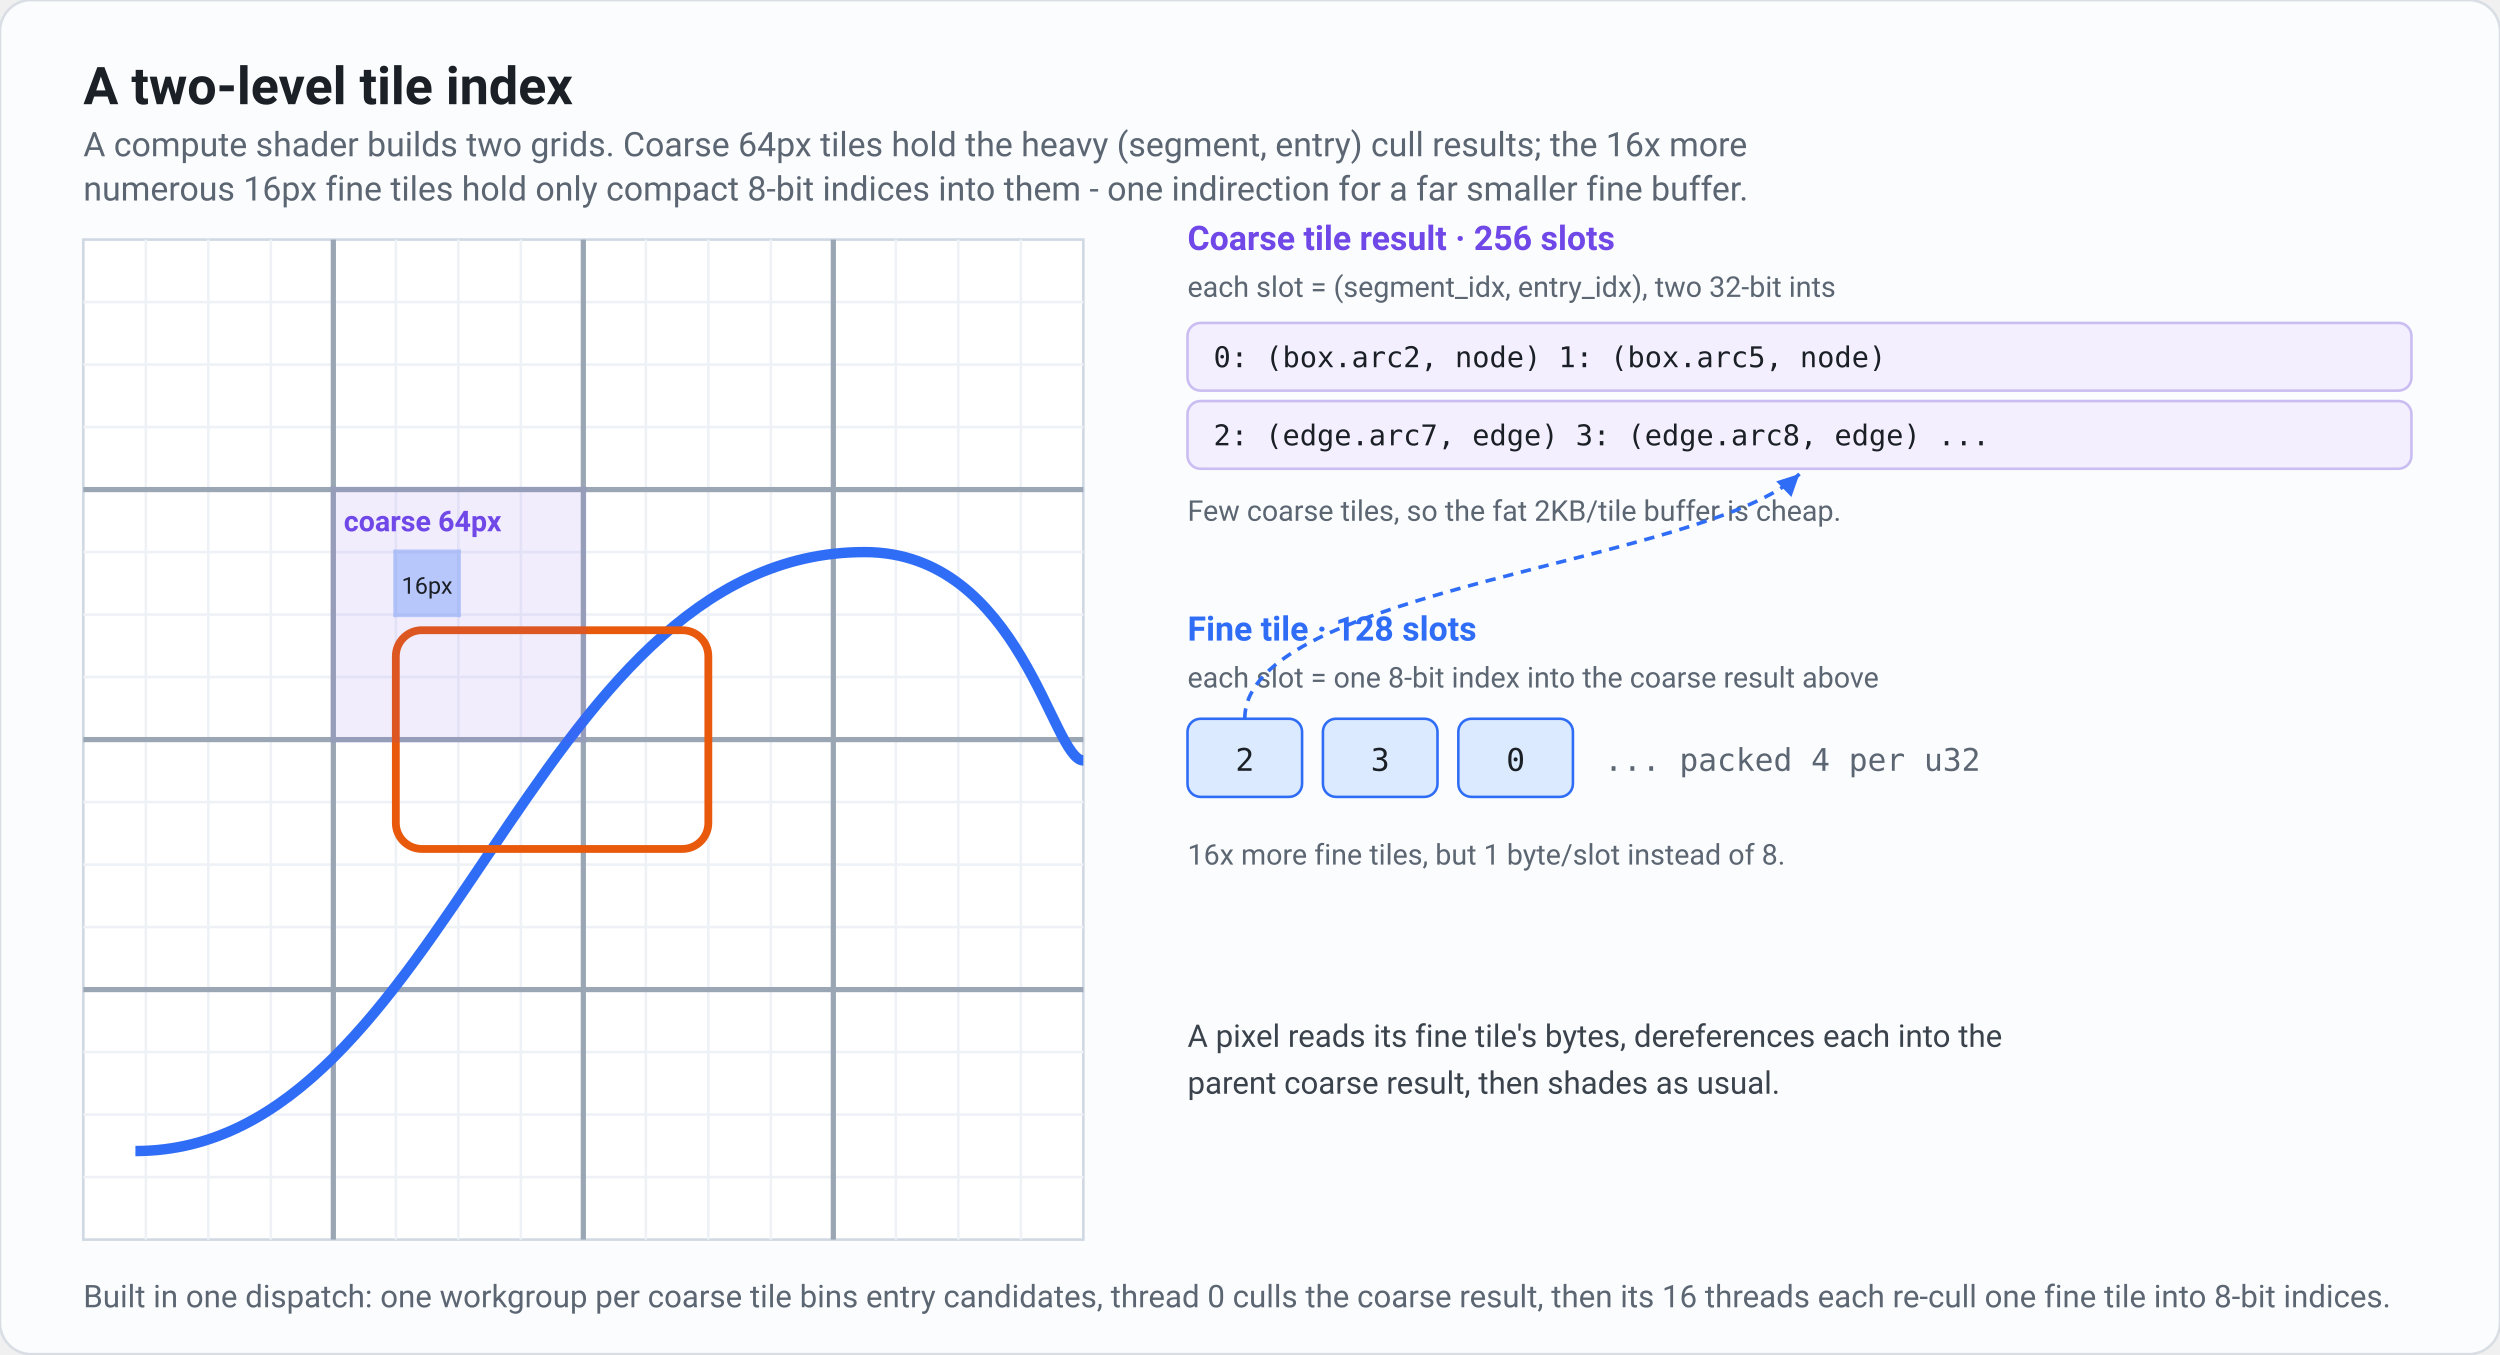
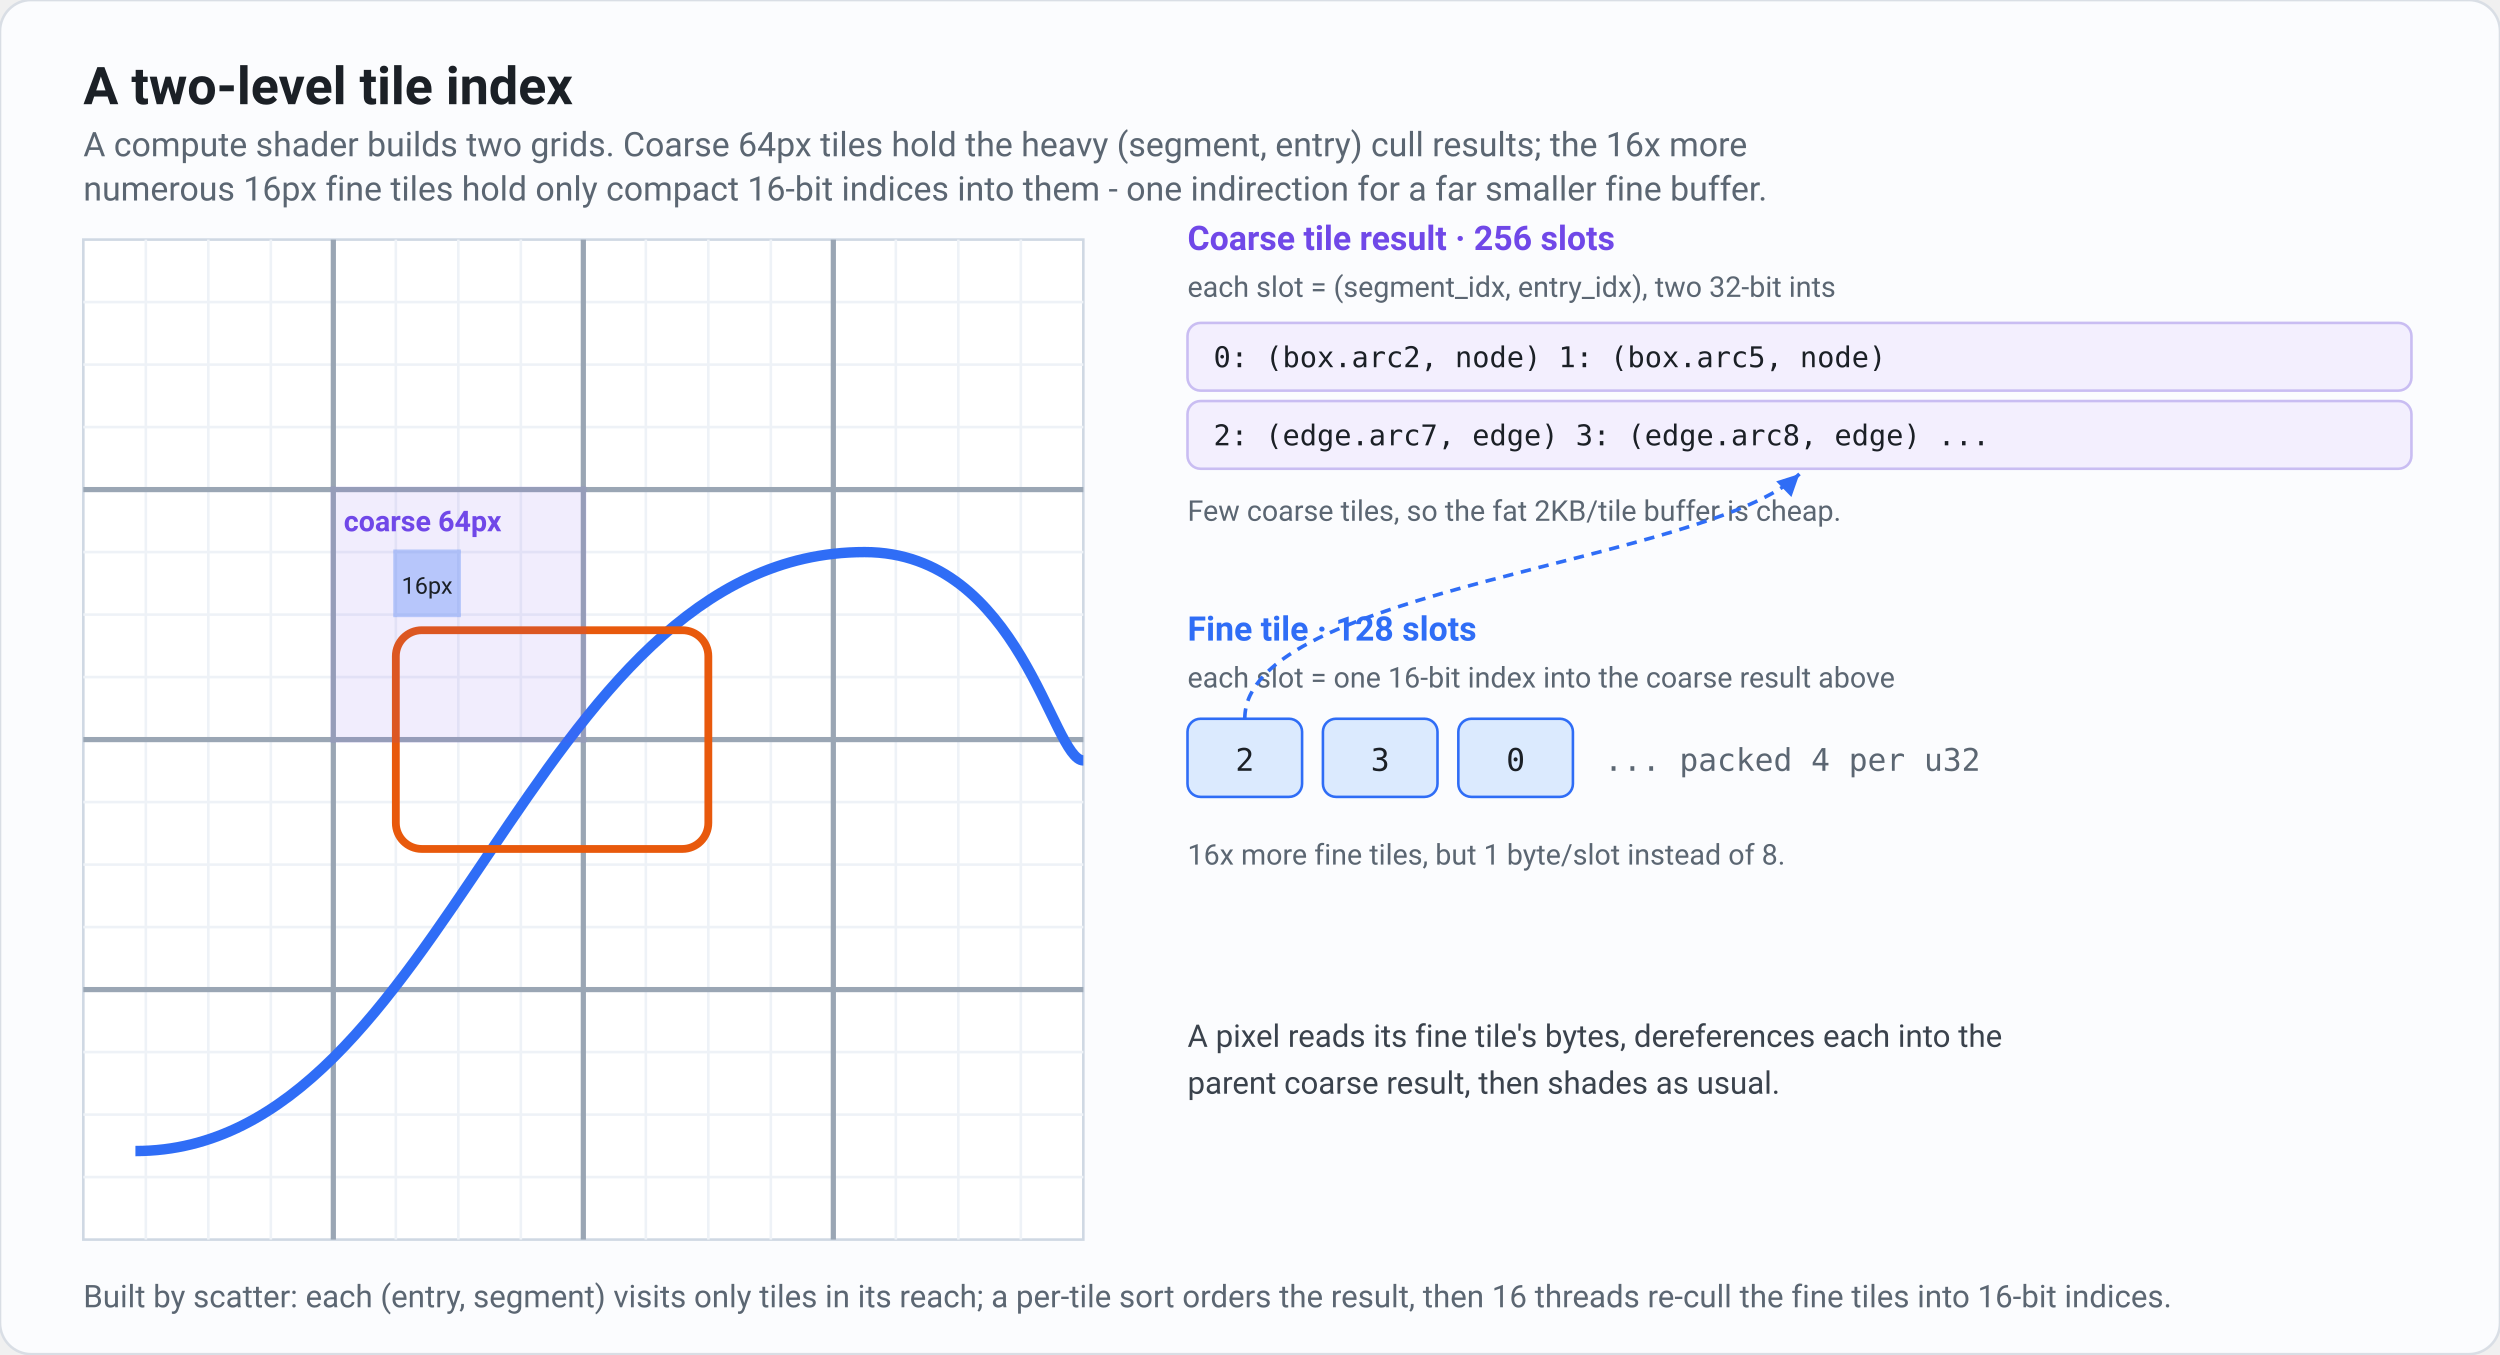
<svg xmlns="http://www.w3.org/2000/svg" viewBox="0 0 960 520" font-family="ui-sans-serif, -apple-system, Segoe UI, Roboto, sans-serif">
  <rect x="0" y="0" width="960" height="520" rx="12" fill="#fbfcfe" stroke="#d9dee5" />
  <text x="32" y="40" font-size="20" font-weight="700" fill="#1b2026">A two-level tile index</text>
  <text x="32" y="60" font-size="13" fill="#5b6672">A compute shader builds two grids. Coarse 64px tiles hold the heavy (segment, entry) cull results; the 16x more</text>
-   <text x="32" y="77" font-size="13" fill="#5b6672">numerous 16px fine tiles hold only compact 8-bit indices into them - one indirection for a far smaller fine buffer.</text>
+   <text x="32" y="77" font-size="13" fill="#5b6672">numerous 16px fine tiles hold only compact 16-bit indices into them - one indirection for a far smaller fine buffer.</text>
  <g transform="translate(32,92)">
    <rect x="0" y="0" width="384" height="384" fill="#ffffff" stroke="#cfd8e3" />
    <g stroke="#eef2f7" stroke-width="1">
      <line x1="24" y1="0" x2="24" y2="384" />
      <line x1="48" y1="0" x2="48" y2="384" />
      <line x1="72" y1="0" x2="72" y2="384" />
      <line x1="120" y1="0" x2="120" y2="384" />
      <line x1="144" y1="0" x2="144" y2="384" />
      <line x1="168" y1="0" x2="168" y2="384" />
      <line x1="216" y1="0" x2="216" y2="384" />
      <line x1="240" y1="0" x2="240" y2="384" />
      <line x1="264" y1="0" x2="264" y2="384" />
      <line x1="312" y1="0" x2="312" y2="384" />
      <line x1="336" y1="0" x2="336" y2="384" />
      <line x1="360" y1="0" x2="360" y2="384" />
      <line x1="0" y1="24" x2="384" y2="24" />
      <line x1="0" y1="48" x2="384" y2="48" />
      <line x1="0" y1="72" x2="384" y2="72" />
      <line x1="0" y1="120" x2="384" y2="120" />
      <line x1="0" y1="144" x2="384" y2="144" />
      <line x1="0" y1="168" x2="384" y2="168" />
      <line x1="0" y1="216" x2="384" y2="216" />
      <line x1="0" y1="240" x2="384" y2="240" />
      <line x1="0" y1="264" x2="384" y2="264" />
      <line x1="0" y1="312" x2="384" y2="312" />
      <line x1="0" y1="336" x2="384" y2="336" />
      <line x1="0" y1="360" x2="384" y2="360" />
    </g>
    <g stroke="#9aa6b4" stroke-width="2">
      <line x1="96" y1="0" x2="96" y2="384" />
      <line x1="192" y1="0" x2="192" y2="384" />
      <line x1="288" y1="0" x2="288" y2="384" />
      <line x1="0" y1="96" x2="384" y2="96" />
      <line x1="0" y1="192" x2="384" y2="192" />
      <line x1="0" y1="288" x2="384" y2="288" />
    </g>
    <path d="M 20 350 C 140 350 170 120 300 120 C 360 120 372 200 384 200" fill="none" stroke="#2f6df6" stroke-width="4" />
    <rect x="120" y="150" width="120" height="84" rx="10" fill="none" stroke="#e8590c" stroke-width="3" />
    <rect x="96" y="96" width="96" height="96" fill="#7048e8" opacity="0.10" stroke="#7048e8" stroke-width="2.5" />
    <text x="100" y="112" font-size="11" font-weight="700" fill="#7048e8">coarse 64px</text>
    <rect x="120" y="120" width="24" height="24" fill="#2f6df6" opacity="0.30" stroke="#2f6df6" stroke-width="2" />
    <text x="132" y="136" font-size="9" fill="#1b2026" text-anchor="middle">16px</text>
  </g>
  <g transform="translate(456,96)">
    <text x="0" y="0" font-size="13" font-weight="700" fill="#7048e8">Coarse tile result · 256 slots</text>
    <text x="0" y="18" font-size="11" fill="#5b6672">each slot = (segment_idx, entry_idx), two 32-bit ints</text>
    <g font-size="11" font-family="ui-monospace, monospace">
      <rect x="0" y="28" width="470" height="26" rx="5" fill="#f3effe" stroke="#c9bdf2" />
      <text x="10" y="45" fill="#1b2026">0:  (box.arc2, node)   1:  (box.arc5, node)</text>
      <rect x="0" y="58" width="470" height="26" rx="5" fill="#f3effe" stroke="#c9bdf2" />
      <text x="10" y="75" fill="#1b2026">2:  (edge.arc7, edge)  3:  (edge.arc8, edge)  ...</text>
    </g>
    <text x="0" y="104" font-size="11" fill="#5b6672">Few coarse tiles, so the fat 2KB/tile buffer is cheap.</text>
    <text x="0" y="150" font-size="13" font-weight="700" fill="#2f6df6">Fine tile · 128 slots</text>
-     <text x="0" y="168" font-size="11" fill="#5b6672">each slot = one 8-bit index into the coarse result above</text>
+     <text x="0" y="168" font-size="11" fill="#5b6672">each slot = one 16-bit index into the coarse result above</text>
    <g font-size="12" font-family="ui-monospace, monospace">
      <rect x="0" y="180" width="44" height="30" rx="5" fill="#dbeafe" stroke="#2f6df6" />
      <text x="22" y="200" fill="#1b2026" text-anchor="middle">2</text>
      <rect x="52" y="180" width="44" height="30" rx="5" fill="#dbeafe" stroke="#2f6df6" />
      <text x="74" y="200" fill="#1b2026" text-anchor="middle">3</text>
      <rect x="104" y="180" width="44" height="30" rx="5" fill="#dbeafe" stroke="#2f6df6" />
      <text x="126" y="200" fill="#1b2026" text-anchor="middle">0</text>
      <text x="160" y="200" fill="#5b6672">... packed 4 per u32</text>
    </g>
    <text x="0" y="236" font-size="11" fill="#5b6672">16x more fine tiles, but 1 byte/slot instead of 8.</text>
    <defs>
      <marker id="arT" markerWidth="9" markerHeight="9" refX="6" refY="3" orient="auto">
        <path d="M0,0 L6,3 L0,6 Z" fill="#2f6df6" />
      </marker>
    </defs>
    <path d="M 22 180 C 22 130 200 120 235 86" fill="none" stroke="#2f6df6" stroke-width="1.4" stroke-dasharray="4 3" marker-end="url(#arT)" />
    <text x="0" y="306" font-size="12" fill="#3a424c">A pixel reads its fine tile's bytes, dereferences each into the</text>
    <text x="0" y="324" font-size="12" fill="#3a424c">parent coarse result, then shades as usual.</text>
  </g>
-   <text x="32" y="502" font-size="12" fill="#5b6672">Built in one dispatch: one workgroup per coarse tile bins entry candidates, thread 0 culls the coarse result, then its 16 threads each re-cull one fine tile into 8-bit indices.</text>
+   <text x="32" y="502" font-size="12" fill="#5b6672">Built by scatter: each (entry, segment) visits only tiles in its reach; a per-tile sort orders the result, then 16 threads re-cull the fine tiles into 16-bit indices.</text>
</svg>
